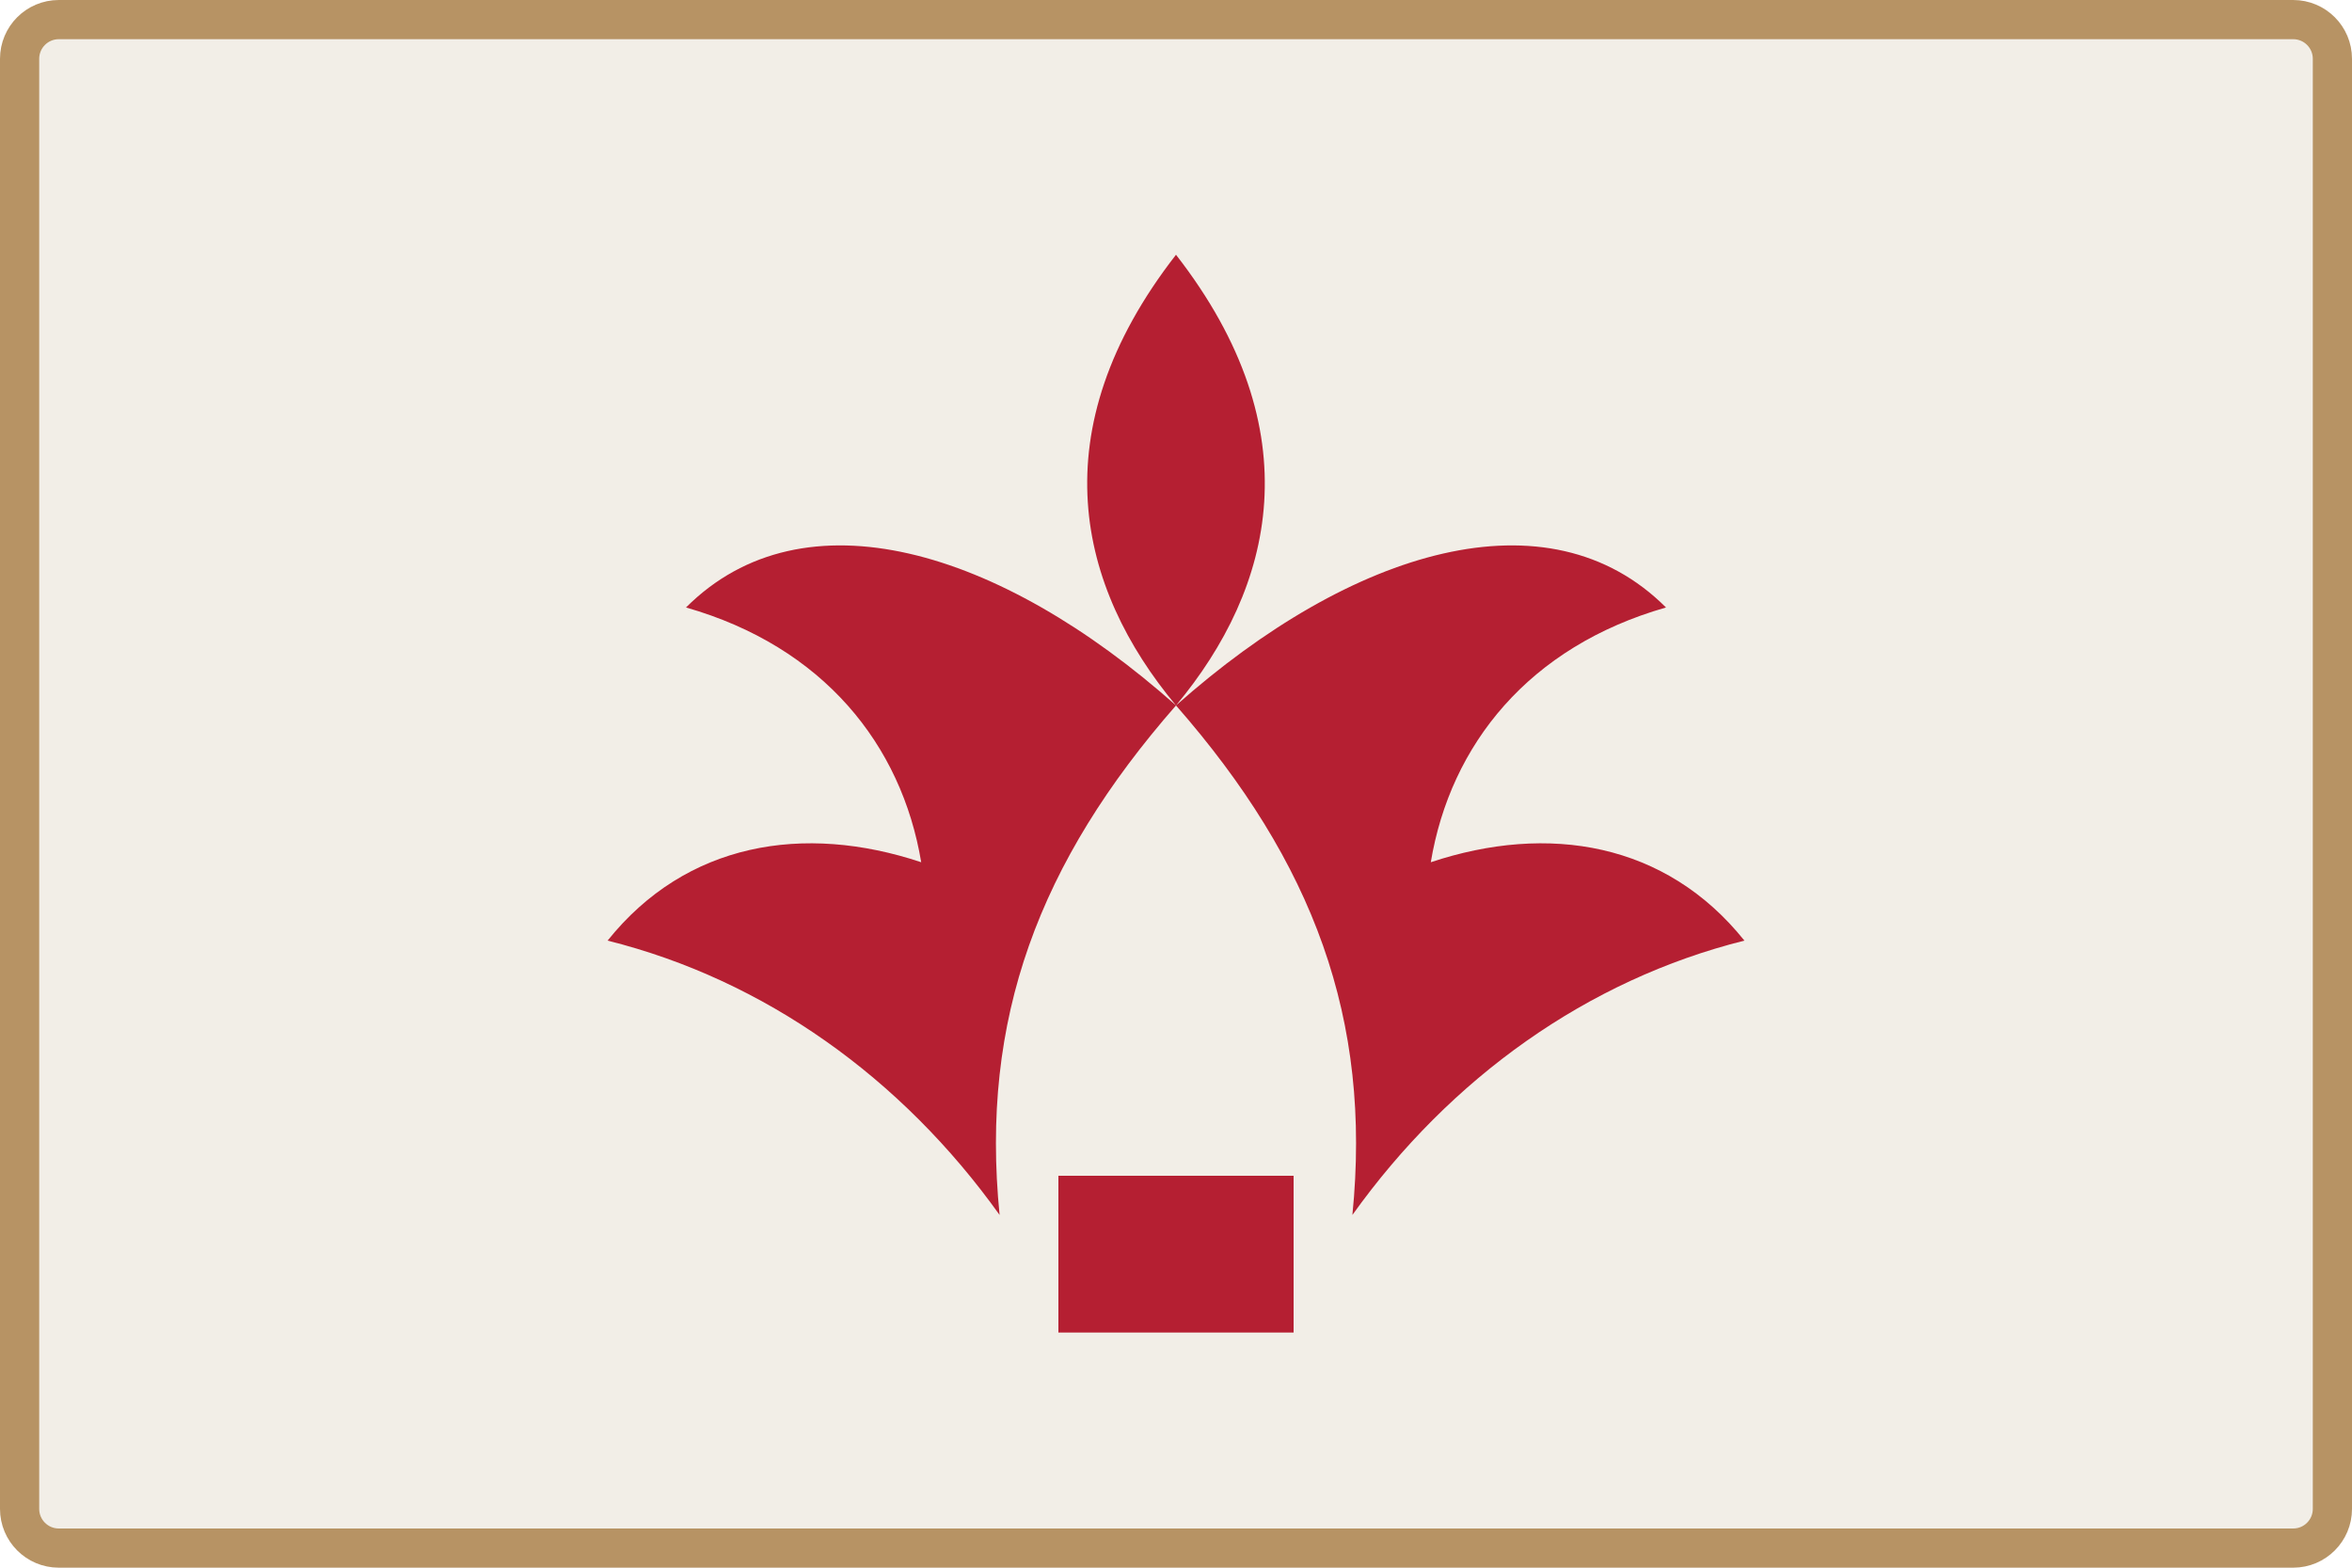
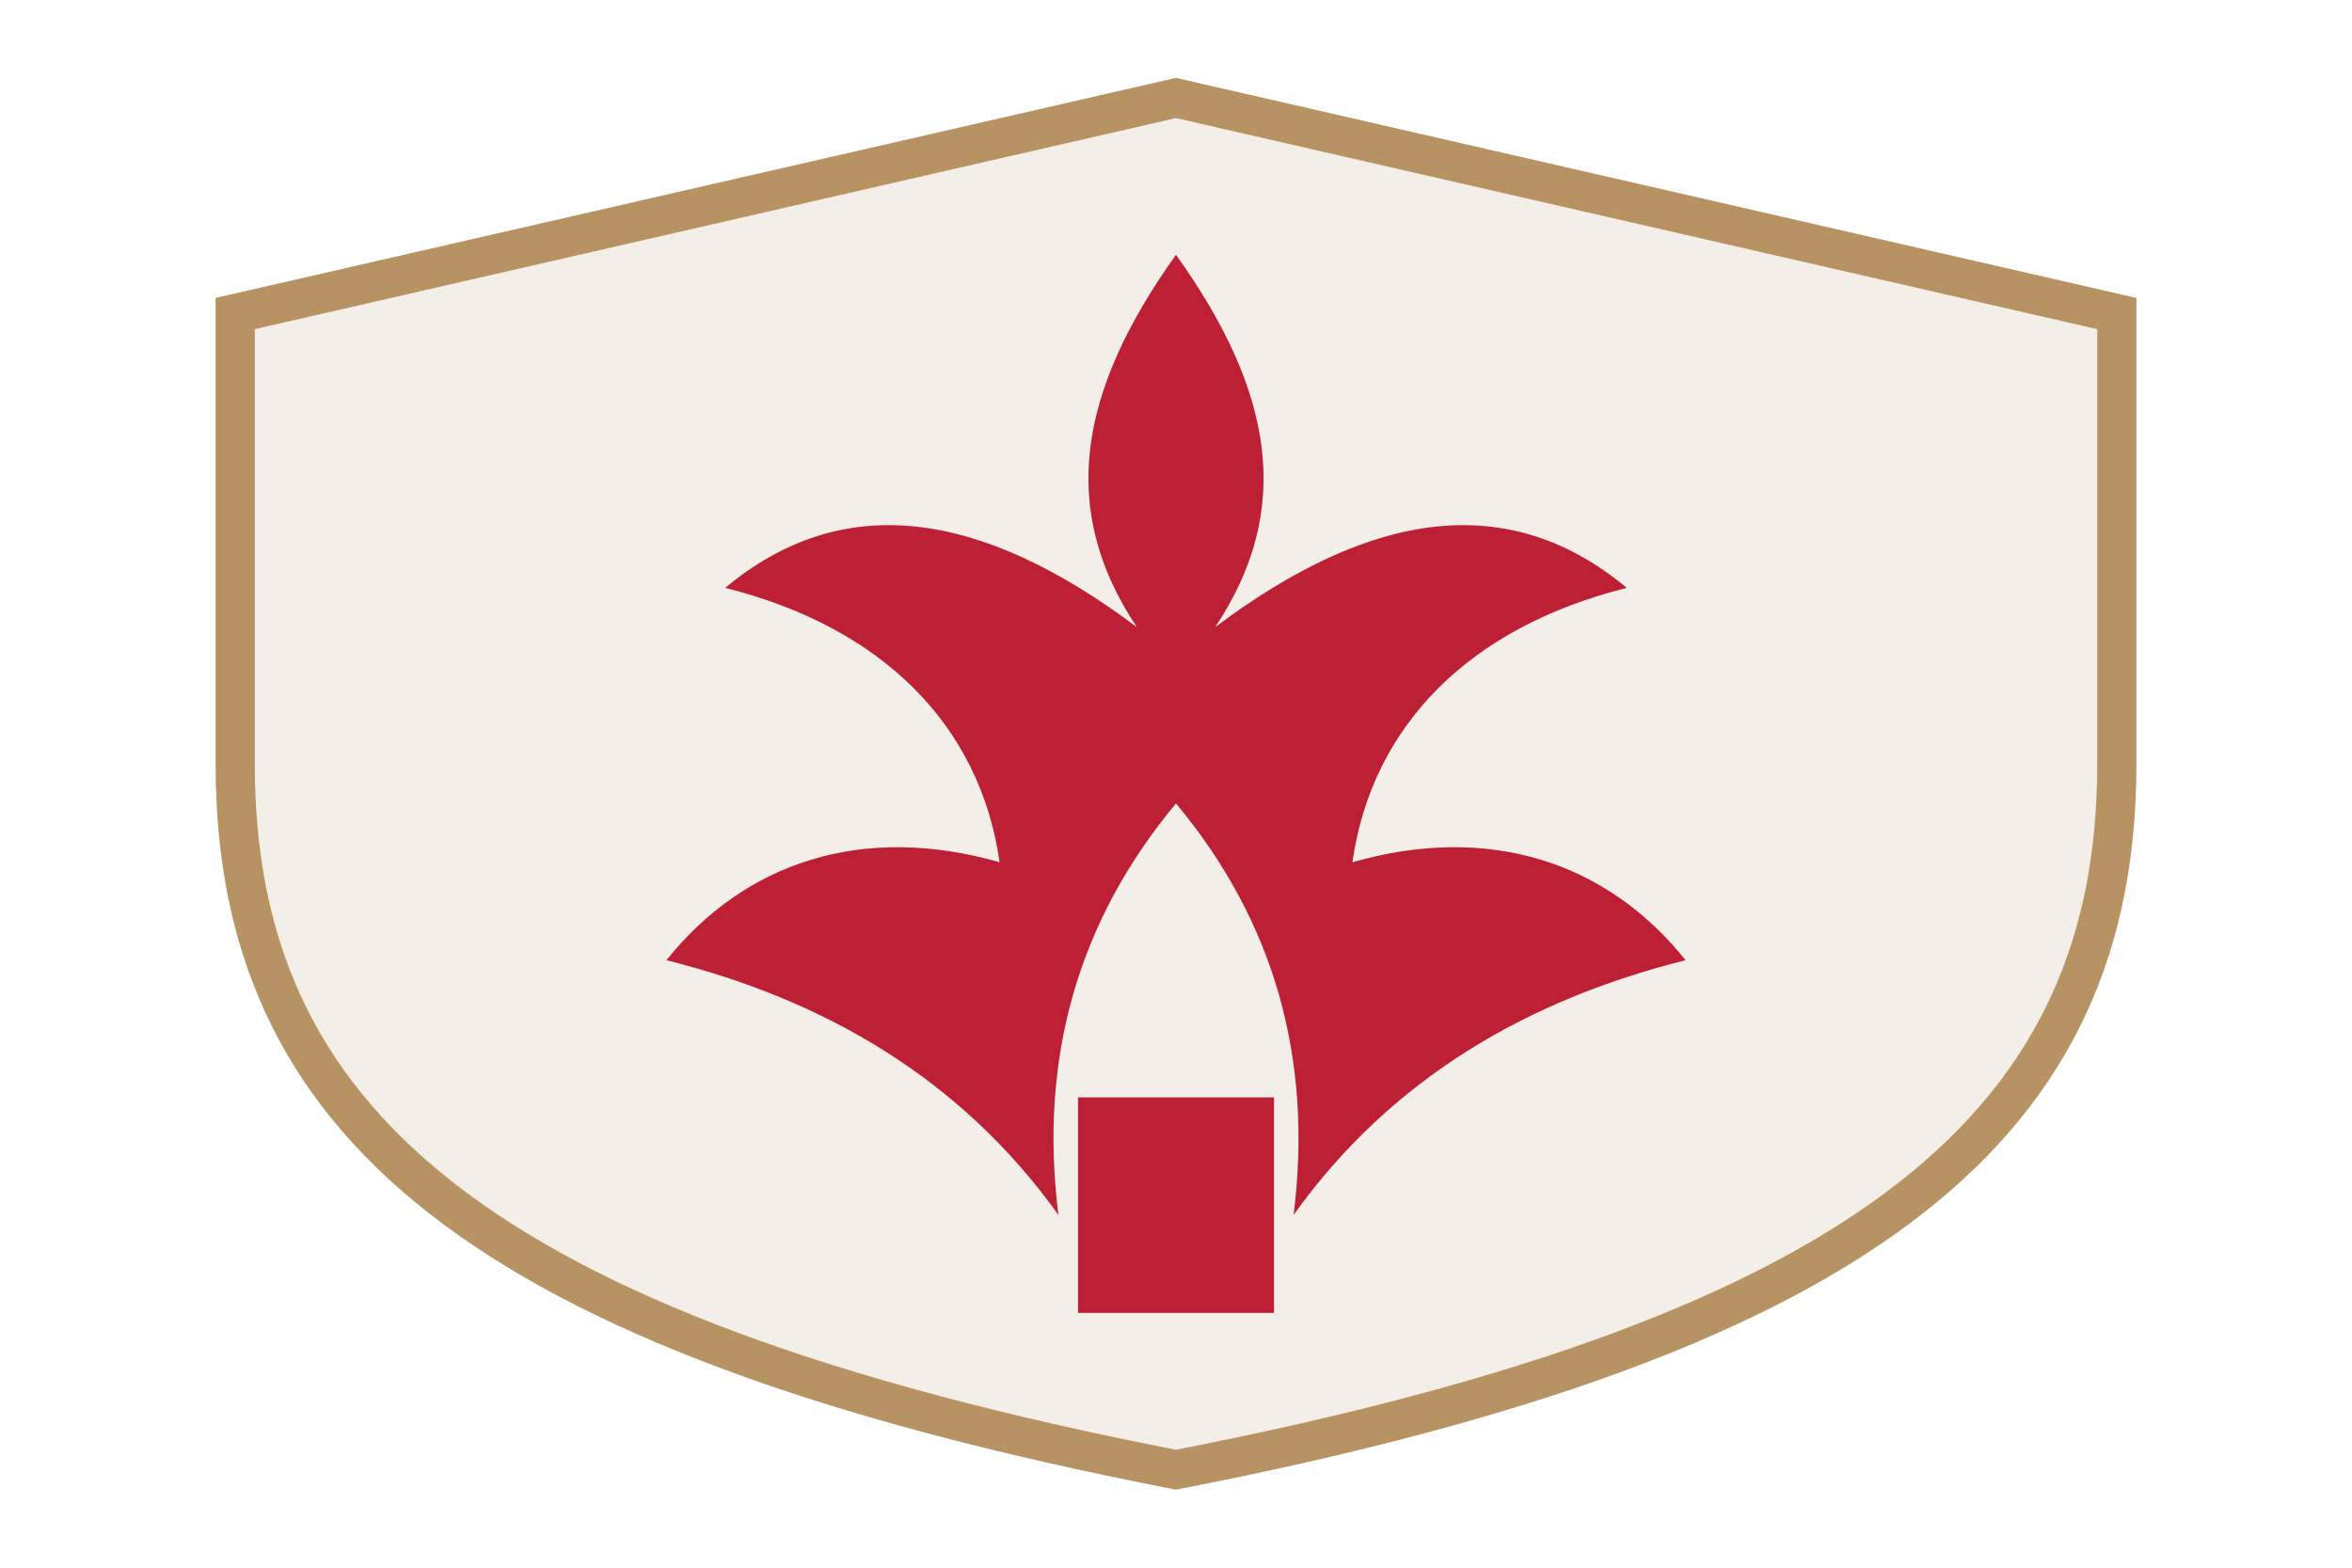
<svg xmlns="http://www.w3.org/2000/svg" viewBox="0 0 120 80">
-   <rect x="1" y="1" width="118" height="78" rx="2" fill="#f2eee7" stroke="#b79364" stroke-width="2" />
-   <path d="M60 13c-7 9-5 17 0 23 5-6 7-14 0-23Zm0 23c-9-8-19-11-25-5 7 2 11 7 12 13-6-2-12-1-16 4 8 2 15 7 20 14-1-10 2-18 9-26Zm0 0c9-8 19-11 25-5-7 2-11 7-12 13 6-2 12-1 16 4-8 2-15 7-20 14 1-10-2-18-9-26Zm-6 24h12v8H54z" fill="#b51f32" />
+   <path d="M60 5 108 16v23c0 18-12 29-48 36C24 68 12 57 12 39V16Z" fill="#f3efe8" stroke="#b79364" stroke-width="2" />
+   <path d="M60 13c-5 7-6 13-2 19-8-6-15-7-21-2 8 2 13 7 14 14-7-2-13 0-17 5 8 2 15 6 20 13-1-8 1-15 6-21 5 6 7 13 6 21 5-7 12-11 20-13-4-5-10-7-17-5 1-7 6-12 14-14-6-5-13-4-21 2 4-6 3-12-2-19Zm-5 43h10v11H55z" fill="#bd1f35" />
</svg>
